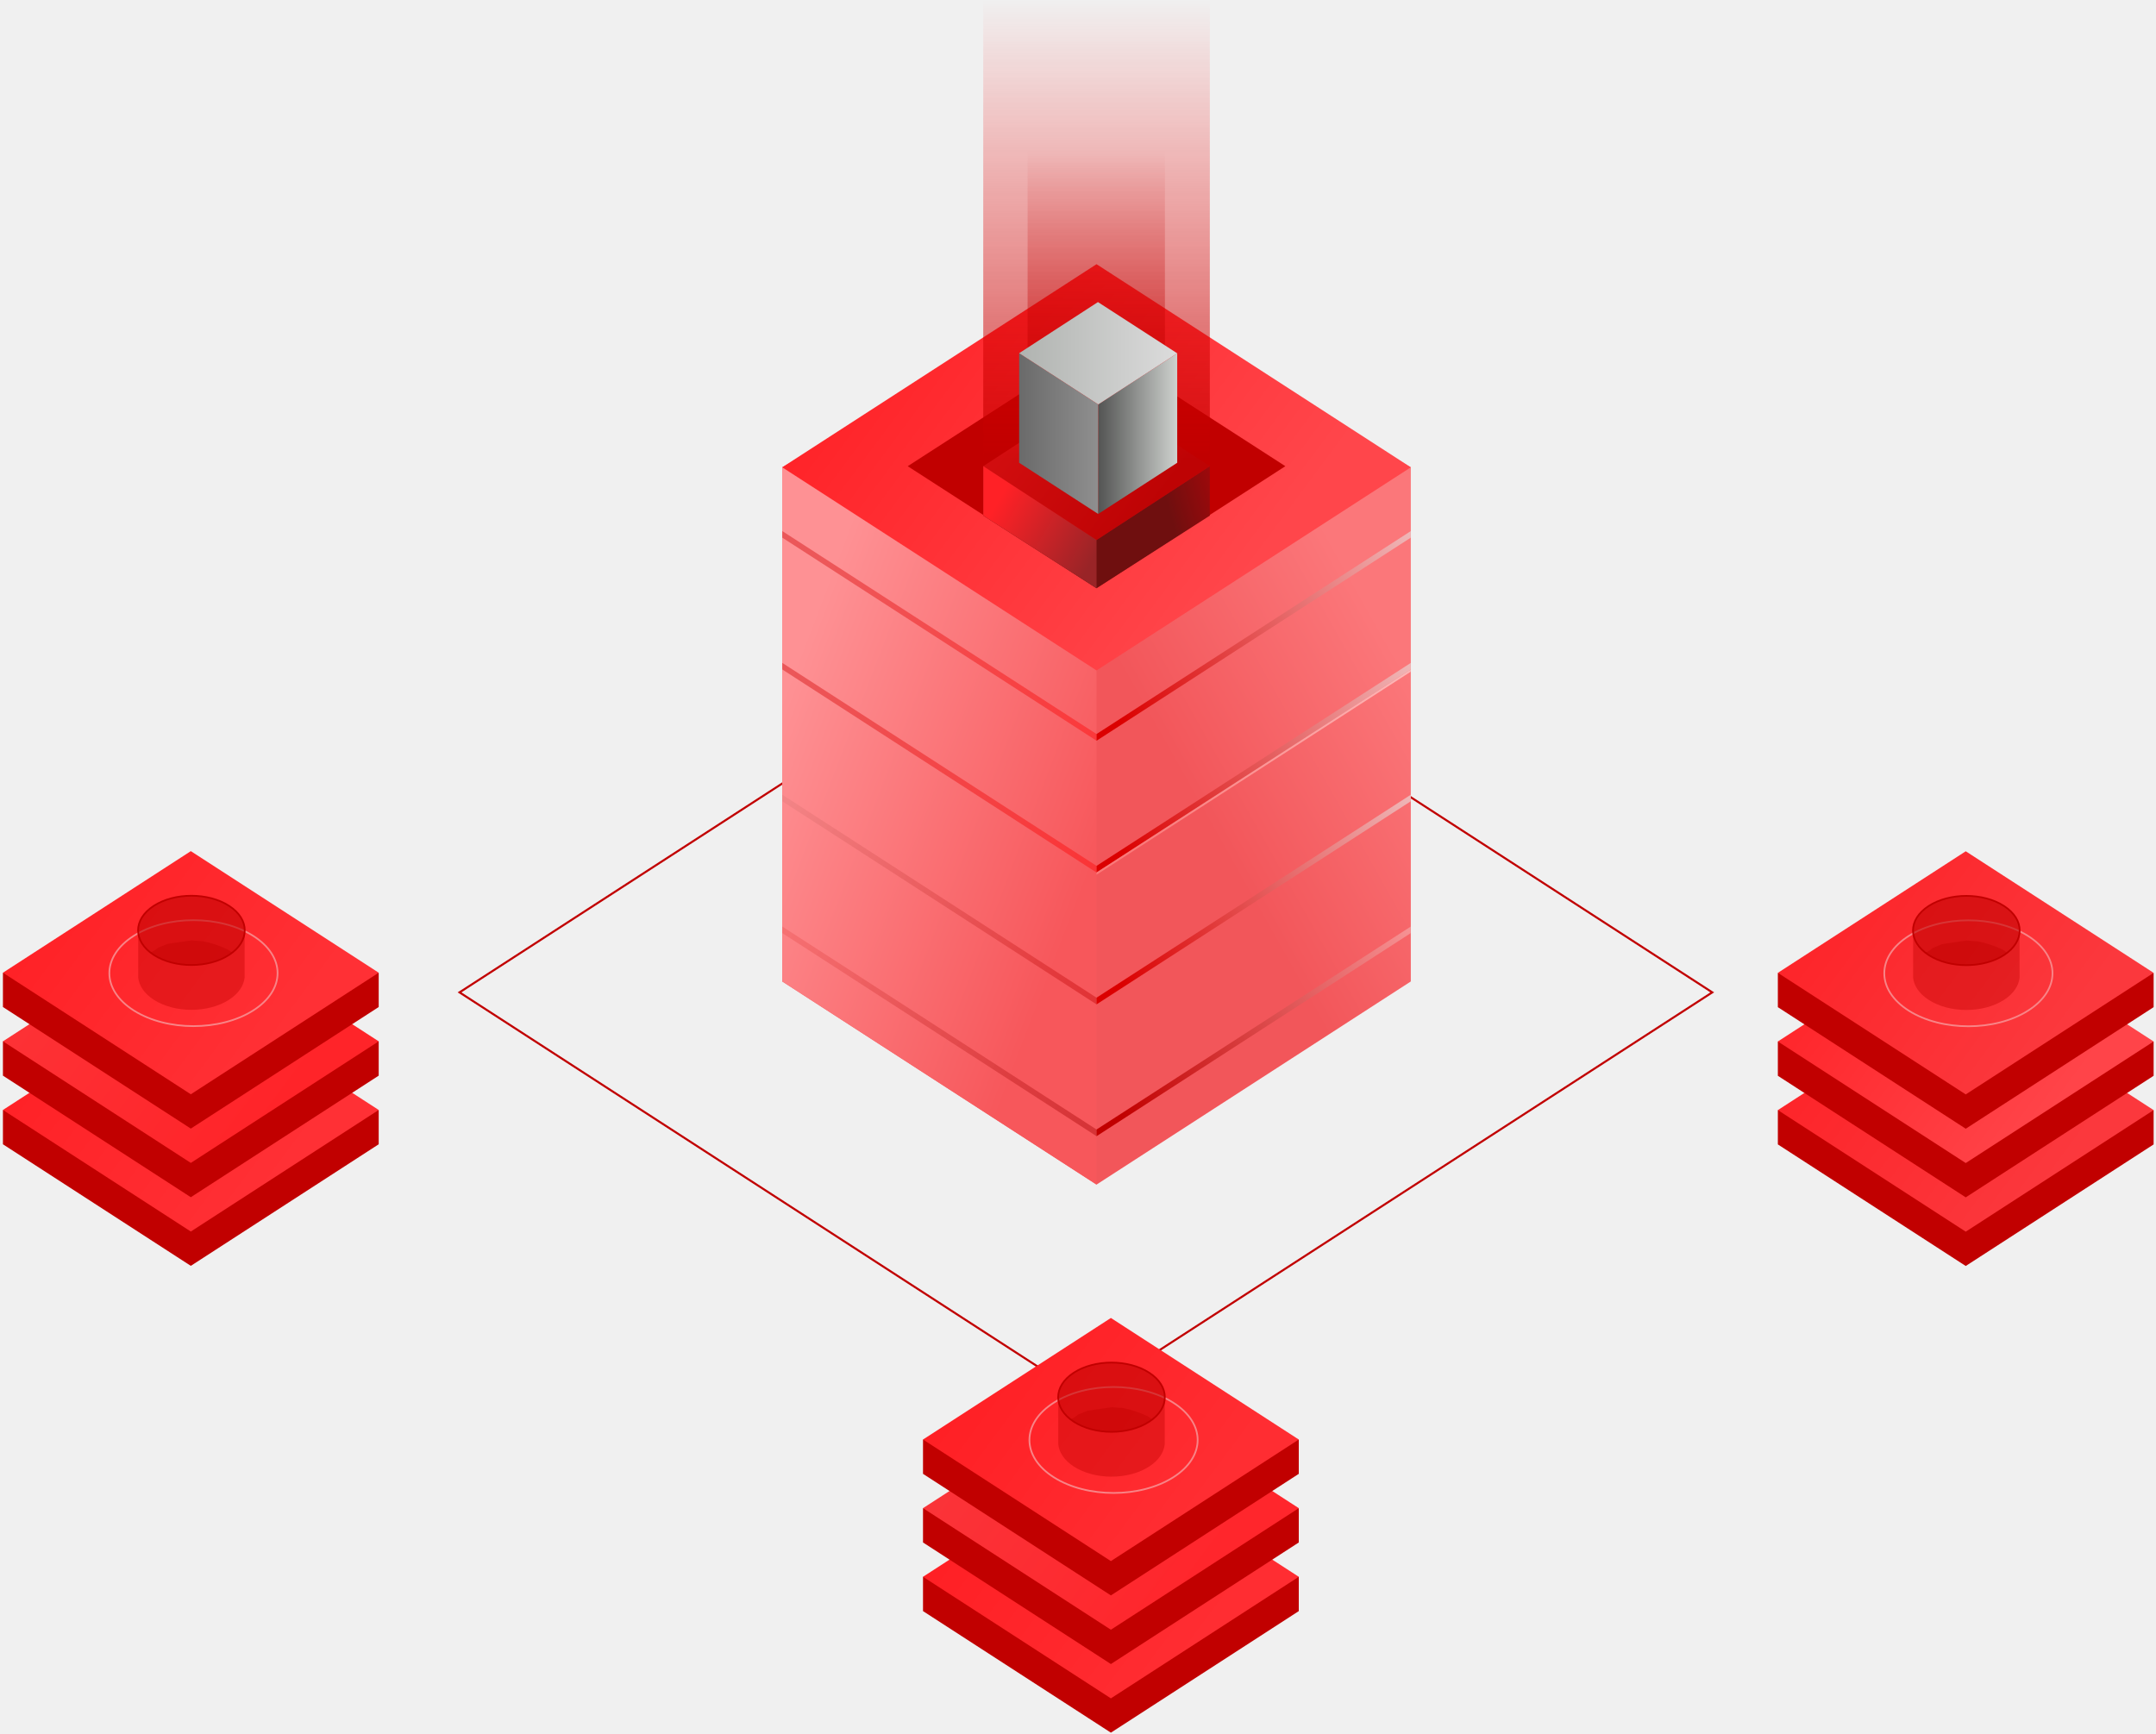
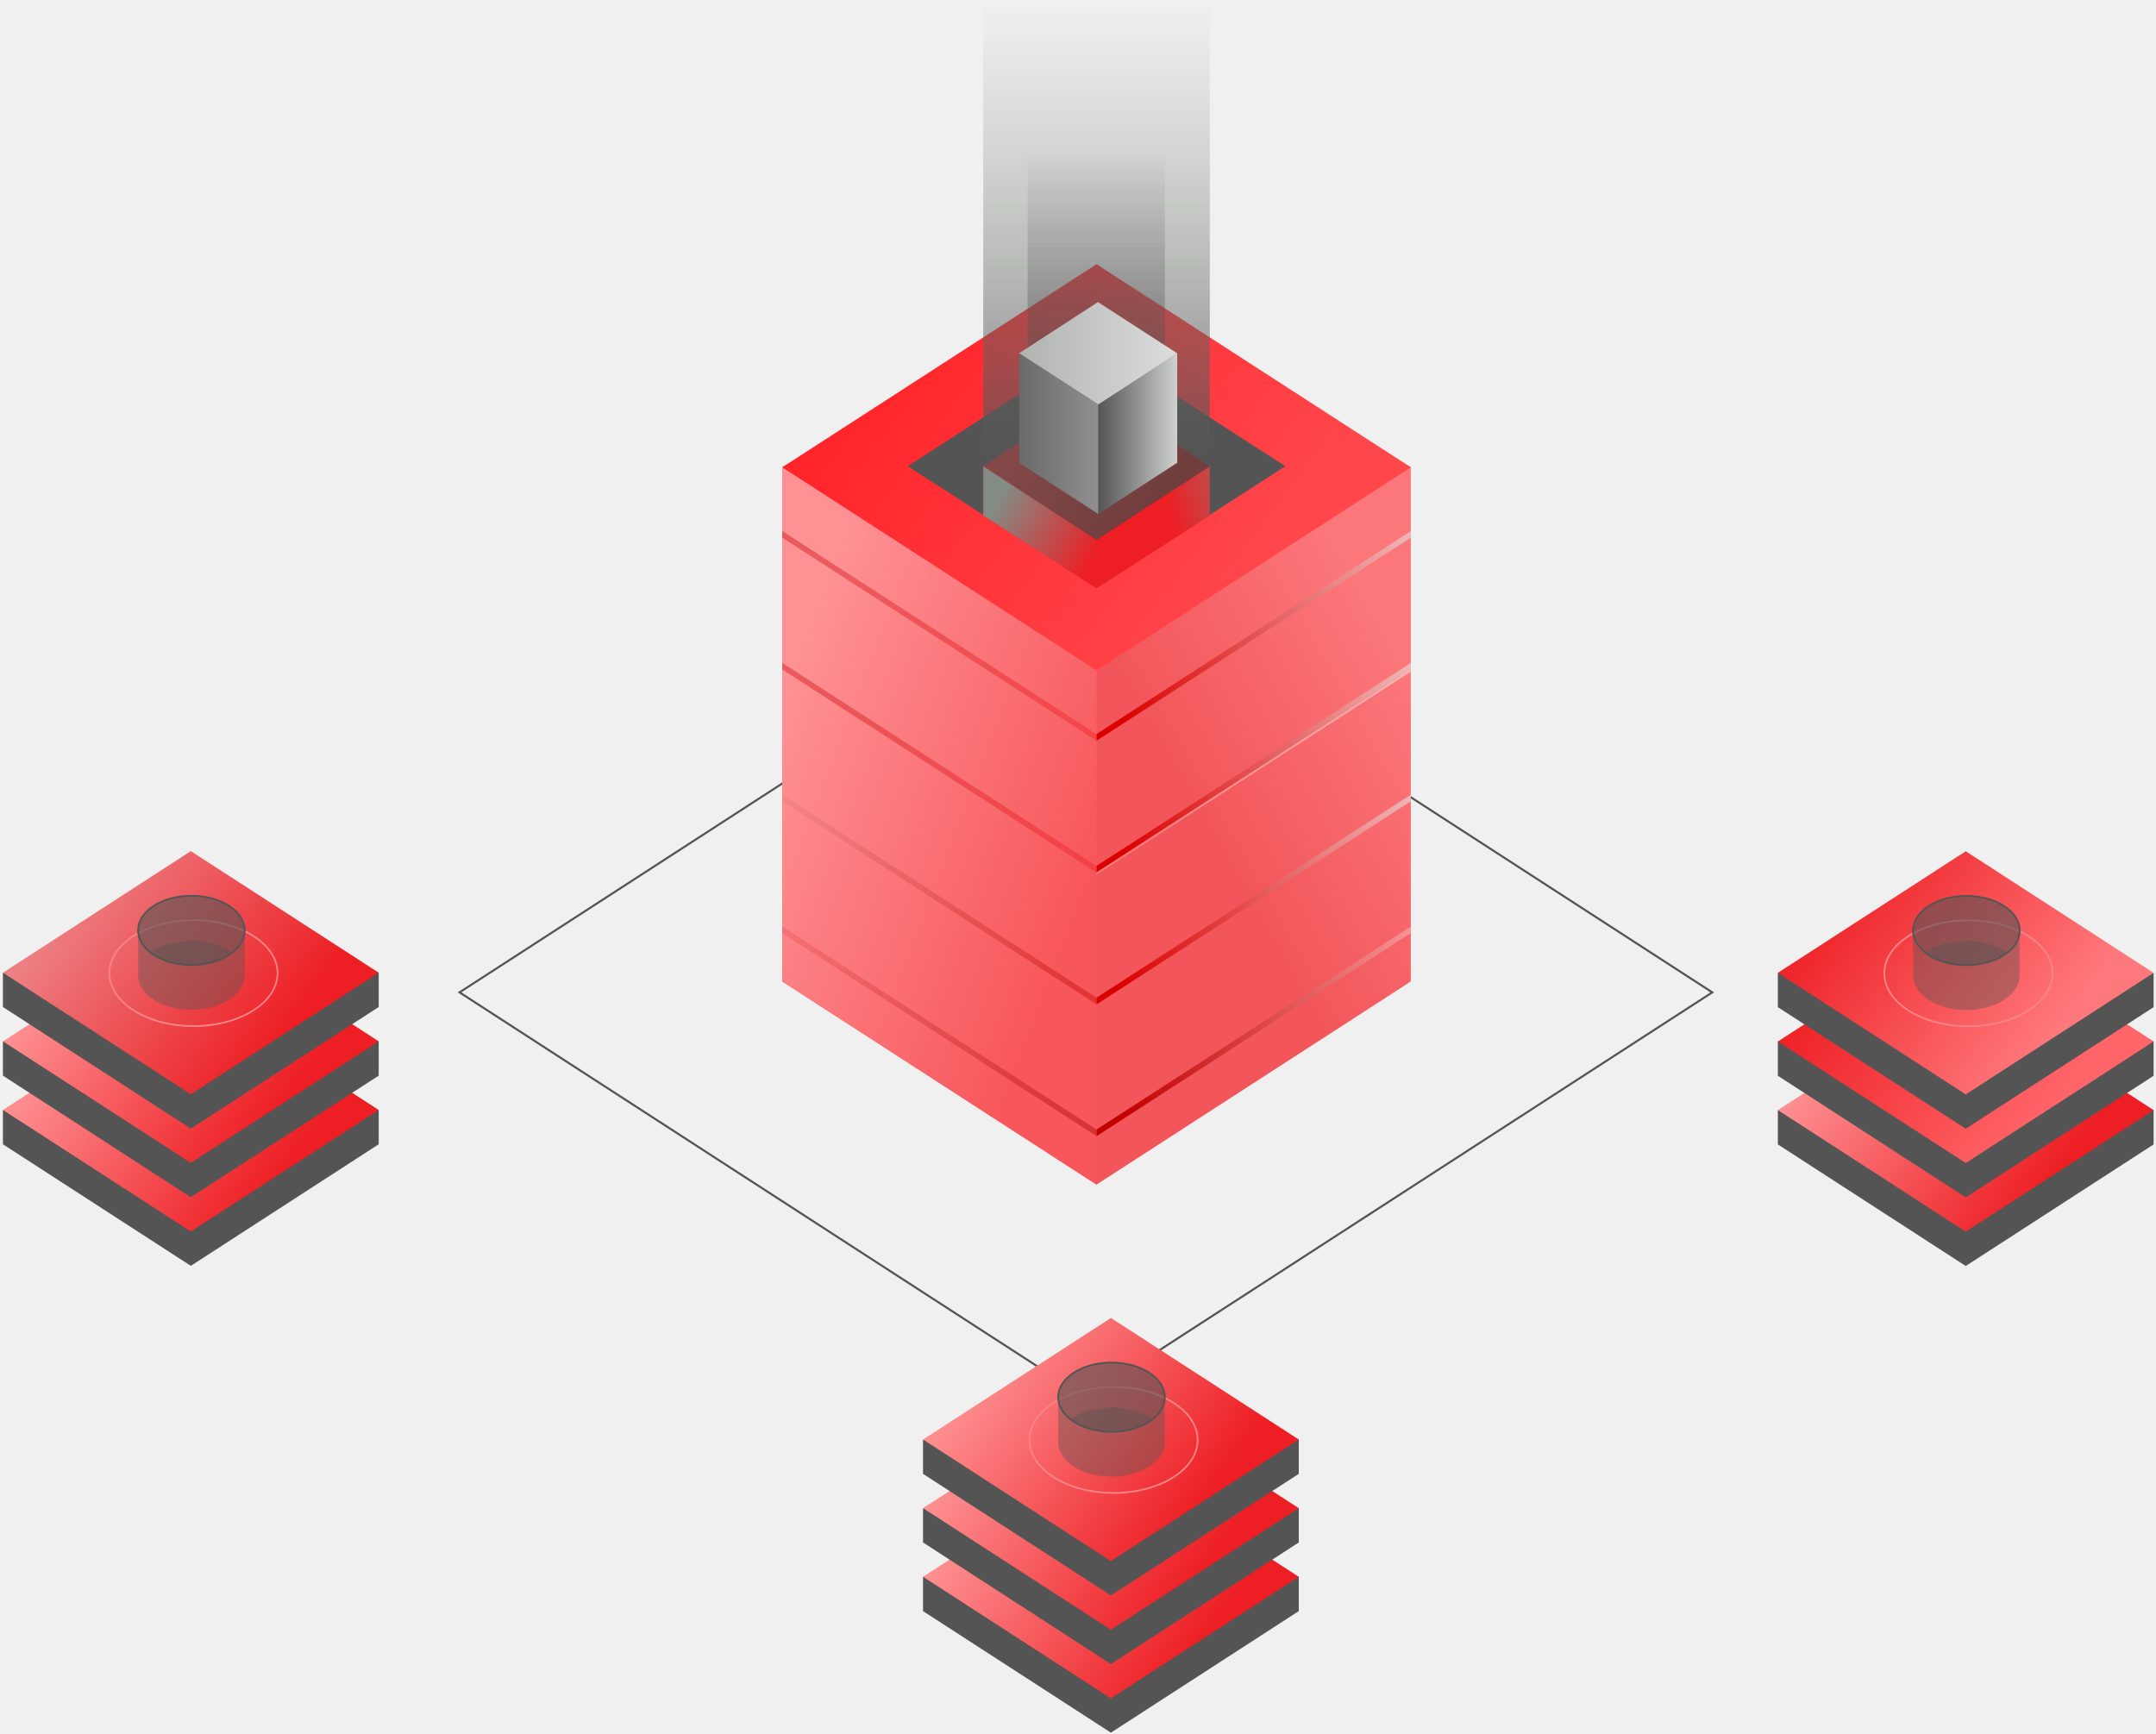
<svg xmlns="http://www.w3.org/2000/svg" width="628" height="505" viewBox="0 0 628 505" fill="none">
  <g clip-path="url(#clip0_28_708)">
-     <path fill-rule="evenodd" clip-rule="evenodd" d="M316.301 171L498.749 289.104L316.301 407.208L133.854 289.104L316.301 171Z" stroke="#C10000" stroke-width="0.6" />
+     <path fill-rule="evenodd" clip-rule="evenodd" d="M316.301 171L498.749 289.104L316.301 407.208L133.854 289.104L316.301 171Z" stroke="#535453" stroke-width="0.6" />
    <path fill-rule="evenodd" clip-rule="evenodd" d="M227.854 285.926V136.149L319.398 83.366L410.943 136.149V285.926L319.398 345.102L227.854 285.926Z" fill="url(#paint0_linear_28_708)" />
    <path fill-rule="evenodd" clip-rule="evenodd" d="M227.854 285.926V136.149L319.398 83.366V345.102L227.854 285.926Z" fill="url(#paint1_linear_28_708)" />
    <path fill-rule="evenodd" clip-rule="evenodd" d="M227.854 136.14L319.398 76.965L410.943 136.14L319.398 195.316L227.854 136.14Z" fill="url(#paint2_linear_28_708)" />
-     <path fill-rule="evenodd" clip-rule="evenodd" d="M264.398 135.815L319.398 100.327L374.398 135.815L319.398 171.304L264.398 135.815Z" fill="#C10000" />
+     <path fill-rule="evenodd" clip-rule="evenodd" d="M264.398 135.815L319.398 100.327L374.398 135.815L319.398 171.304L264.398 135.815Z" fill="#535453" />
    <path fill-rule="evenodd" clip-rule="evenodd" d="M286.398 150.214V135.812L319.398 124.319L352.398 135.812V150.214L319.398 171.376L286.398 150.214Z" fill="url(#paint3_linear_28_708)" />
    <path fill-rule="evenodd" clip-rule="evenodd" d="M286.398 150.214V135.812L319.398 124.319V171.376L286.398 150.214Z" fill="url(#paint4_linear_28_708)" />
    <path fill-rule="evenodd" clip-rule="evenodd" d="M286.398 135.815L319.398 114.322L352.398 135.815L319.398 157.308L286.398 135.815Z" fill="url(#paint5_linear_28_708)" />
-     <path fill-rule="evenodd" clip-rule="evenodd" d="M299.398 136.315L319.398 123.319L339.398 136.315L319.398 149.311L299.398 136.315Z" fill="#C10000" />
+     <path fill-rule="evenodd" clip-rule="evenodd" d="M299.398 136.315L319.398 123.319L339.398 136.315L319.398 149.311L299.398 136.315Z" fill="#535453" />
    <path opacity="0.7" fill-rule="evenodd" clip-rule="evenodd" d="M286.398 135.815V0H352.398V135.815L319.398 157.308L286.398 135.815Z" fill="url(#paint6_linear_28_708)" />
    <path opacity="0.7" fill-rule="evenodd" clip-rule="evenodd" d="M299.321 136.245V43.779H339.317V136.245L319.319 149.367L299.321 136.245Z" fill="url(#paint7_linear_28_708)" />
    <path fill-rule="evenodd" clip-rule="evenodd" d="M227.854 156.622V154.711L319.398 213.847V215.797L227.854 156.622Z" fill="url(#paint8_linear_28_708)" fill-opacity="0.4" />
    <path fill-rule="evenodd" clip-rule="evenodd" d="M410.943 156.622V154.711L319.398 213.847V215.797L410.943 156.622Z" fill="url(#paint9_linear_28_708)" />
    <path fill-rule="evenodd" clip-rule="evenodd" d="M410.943 195.025V193.114L319.398 252.25V254.2L410.943 195.025Z" fill="url(#paint10_linear_28_708)" />
    <path fill-rule="evenodd" clip-rule="evenodd" d="M410.943 195.665V195.034L319.398 254.17V254.84L410.943 195.665Z" fill="url(#paint11_linear_28_708)" />
    <path fill-rule="evenodd" clip-rule="evenodd" d="M410.943 233.428V231.517L319.398 290.652V292.603L410.943 233.428Z" fill="url(#paint12_linear_28_708)" />
    <path fill-rule="evenodd" clip-rule="evenodd" d="M410.943 271.831V269.92L319.398 329.056V331.006L410.943 271.831Z" fill="url(#paint13_linear_28_708)" />
    <path fill-rule="evenodd" clip-rule="evenodd" d="M227.854 195.025V193.114L319.398 252.25V254.2L227.854 195.025Z" fill="url(#paint14_linear_28_708)" fill-opacity="0.4" />
    <path fill-rule="evenodd" clip-rule="evenodd" d="M227.854 233.428V231.517L319.398 290.652V292.603L227.854 233.428Z" fill="url(#paint15_linear_28_708)" fill-opacity="0.4" />
    <path fill-rule="evenodd" clip-rule="evenodd" d="M227.854 271.831V269.92L319.398 329.056V331.006L227.854 271.831Z" fill="url(#paint16_linear_28_708)" fill-opacity="0.4" />
-     <path fill-rule="evenodd" clip-rule="evenodd" d="M0.854 333.359V323.378H110.309V333.359L55.581 368.776L0.854 333.359Z" fill="#C10000" />
+     <path fill-rule="evenodd" clip-rule="evenodd" d="M0.854 333.359V323.378H110.309V333.359L55.581 368.776L0.854 333.359Z" fill="#535453" />
    <path fill-rule="evenodd" clip-rule="evenodd" d="M0.854 323.362L55.581 287.945L110.309 323.362L55.581 358.779L0.854 323.362Z" fill="url(#paint17_linear_28_708)" />
-     <path fill-rule="evenodd" clip-rule="evenodd" d="M0.854 313.365V303.385H110.309V313.365L55.581 348.782L0.854 313.365Z" fill="#C10000" />
+     <path fill-rule="evenodd" clip-rule="evenodd" d="M0.854 313.365V303.385H110.309V313.365L55.581 348.782L0.854 313.365Z" fill="#535453" />
    <path fill-rule="evenodd" clip-rule="evenodd" d="M0.854 303.369L55.581 267.951L110.309 303.369L55.581 338.786L0.854 303.369Z" fill="url(#paint18_linear_28_708)" />
-     <path fill-rule="evenodd" clip-rule="evenodd" d="M0.854 293.372V283.391H110.309V293.372L55.581 328.789L0.854 293.372Z" fill="#C10000" />
+     <path fill-rule="evenodd" clip-rule="evenodd" d="M0.854 293.372V283.391H110.309V293.372L55.581 328.789L0.854 293.372Z" fill="#535453" />
    <path fill-rule="evenodd" clip-rule="evenodd" d="M0.854 283.375L55.581 247.958L110.309 283.375L55.581 318.792L0.854 283.375Z" fill="url(#paint19_linear_28_708)" />
    <path fill-rule="evenodd" clip-rule="evenodd" d="M39.029 294.422C48.597 300.448 64.11 300.448 73.678 294.422C83.246 288.395 83.246 278.623 73.678 272.597C64.11 266.57 48.597 266.57 39.029 272.597C29.462 278.623 29.462 288.395 39.029 294.422Z" stroke="#F88487" stroke-width="0.5" />
-     <path opacity="0.4" fill-rule="evenodd" clip-rule="evenodd" d="M40.255 270.988C40.255 278.262 40.255 282.864 40.255 284.792C40.502 287.14 42.006 289.443 44.77 291.238C50.837 295.178 60.675 295.178 66.742 291.238C69.523 289.431 71.03 287.11 71.261 284.747C71.261 282.884 71.261 278.297 71.261 270.988C71.086 272.742 70.605 274.22 69.819 275.422C69.558 275.821 68.831 276.516 67.637 277.507C66.888 277.008 66.429 276.696 66.258 276.572C63.763 275.428 61.387 274.642 59.13 274.214L55.758 273.959L48.799 274.985L46.018 276.114C44.929 277.043 44.156 277.459 43.699 277.362C43.241 277.266 42.261 276.131 40.757 273.959L40.255 270.988Z" fill="#C10000" />
-     <path opacity="0.6" fill-rule="evenodd" clip-rule="evenodd" d="M44.77 278.179C50.837 282.12 60.675 282.12 66.742 278.179C72.809 274.239 72.809 267.85 66.742 263.909C60.675 259.969 50.837 259.969 44.77 263.909C38.703 267.85 38.703 274.239 44.77 278.179Z" fill="#C10000" />
-     <path fill-rule="evenodd" clip-rule="evenodd" d="M44.77 278.179C50.837 282.12 60.675 282.12 66.742 278.179C72.809 274.239 72.809 267.85 66.742 263.909C60.675 259.969 50.837 259.969 44.77 263.909C38.703 267.85 38.703 274.239 44.77 278.179Z" stroke="#C10000" stroke-width="0.5" />
-     <path fill-rule="evenodd" clip-rule="evenodd" d="M268.854 469.358V459.377H378.309V469.358L323.581 504.775L268.854 469.358Z" fill="#C10000" />
+     <path opacity="0.4" fill-rule="evenodd" clip-rule="evenodd" d="M40.255 270.988C40.255 278.262 40.255 282.864 40.255 284.792C40.502 287.14 42.006 289.443 44.77 291.238C50.837 295.178 60.675 295.178 66.742 291.238C69.523 289.431 71.03 287.11 71.261 284.747C71.261 282.884 71.261 278.297 71.261 270.988C71.086 272.742 70.605 274.22 69.819 275.422C69.558 275.821 68.831 276.516 67.637 277.507C66.888 277.008 66.429 276.696 66.258 276.572C63.763 275.428 61.387 274.642 59.13 274.214L55.758 273.959L48.799 274.985L46.018 276.114C44.929 277.043 44.156 277.459 43.699 277.362C43.241 277.266 42.261 276.131 40.757 273.959L40.255 270.988Z" fill="#535453" />
+     <path opacity="0.6" fill-rule="evenodd" clip-rule="evenodd" d="M44.77 278.179C50.837 282.12 60.675 282.12 66.742 278.179C72.809 274.239 72.809 267.85 66.742 263.909C60.675 259.969 50.837 259.969 44.77 263.909C38.703 267.85 38.703 274.239 44.77 278.179Z" fill="#535453" />
+     <path fill-rule="evenodd" clip-rule="evenodd" d="M44.77 278.179C50.837 282.12 60.675 282.12 66.742 278.179C72.809 274.239 72.809 267.85 66.742 263.909C60.675 259.969 50.837 259.969 44.77 263.909C38.703 267.85 38.703 274.239 44.77 278.179Z" stroke="#535453" stroke-width="0.5" />
+     <path fill-rule="evenodd" clip-rule="evenodd" d="M268.854 469.358V459.377H378.309V469.358L323.581 504.775L268.854 469.358Z" fill="#535453" />
    <path fill-rule="evenodd" clip-rule="evenodd" d="M268.854 459.361L323.581 423.944L378.309 459.361L323.581 494.778L268.854 459.361Z" fill="url(#paint20_linear_28_708)" />
-     <path fill-rule="evenodd" clip-rule="evenodd" d="M268.854 449.364V439.384H378.309V449.364L323.581 484.781L268.854 449.364Z" fill="#C10000" />
+     <path fill-rule="evenodd" clip-rule="evenodd" d="M268.854 449.364V439.384H378.309V449.364L323.581 484.781L268.854 449.364Z" fill="#535453" />
    <path fill-rule="evenodd" clip-rule="evenodd" d="M268.854 439.368L323.581 403.95L378.309 439.368L323.581 474.785L268.854 439.368Z" fill="url(#paint21_linear_28_708)" />
-     <path fill-rule="evenodd" clip-rule="evenodd" d="M268.854 429.371V419.39H378.309V429.371L323.581 464.788L268.854 429.371Z" fill="#C10000" />
+     <path fill-rule="evenodd" clip-rule="evenodd" d="M268.854 429.371V419.39H378.309V429.371L323.581 464.788L268.854 429.371Z" fill="#535453" />
    <path fill-rule="evenodd" clip-rule="evenodd" d="M268.854 419.374L323.581 383.957L378.309 419.374L323.581 454.791L268.854 419.374Z" fill="url(#paint22_linear_28_708)" />
    <path fill-rule="evenodd" clip-rule="evenodd" d="M307.029 430.421C316.597 436.447 332.11 436.447 341.678 430.421C351.245 424.394 351.245 414.623 341.678 408.596C332.11 402.569 316.597 402.569 307.029 408.596C297.462 414.623 297.462 424.394 307.029 430.421Z" stroke="#F88487" stroke-width="0.5" />
-     <path opacity="0.4" fill-rule="evenodd" clip-rule="evenodd" d="M308.255 406.987C308.255 414.261 308.255 418.863 308.255 420.791C308.502 423.139 310.006 425.442 312.77 427.237C318.837 431.177 328.675 431.177 334.742 427.237C337.523 425.43 339.03 423.109 339.261 420.746C339.261 418.883 339.261 414.296 339.261 406.987C339.086 408.741 338.605 410.219 337.819 411.421C337.558 411.82 336.831 412.515 335.637 413.506C334.889 413.007 334.429 412.695 334.258 412.571C331.763 411.427 329.387 410.641 327.13 410.213L323.758 409.958L316.799 410.984L314.018 412.113C312.929 413.042 312.156 413.458 311.699 413.361C311.241 413.265 310.261 412.13 308.757 409.958L308.255 406.987Z" fill="#C10000" />
-     <path opacity="0.6" fill-rule="evenodd" clip-rule="evenodd" d="M312.77 414.178C318.837 418.119 328.675 418.119 334.742 414.178C340.809 410.238 340.809 403.849 334.742 399.908C328.675 395.968 318.837 395.968 312.77 399.908C306.703 403.849 306.703 410.238 312.77 414.178Z" fill="#C10000" />
-     <path fill-rule="evenodd" clip-rule="evenodd" d="M312.77 414.178C318.837 418.119 328.675 418.119 334.742 414.178C340.809 410.238 340.809 403.849 334.742 399.908C328.675 395.968 318.837 395.968 312.77 399.908C306.703 403.849 306.703 410.238 312.77 414.178Z" stroke="#C10000" stroke-width="0.5" />
-     <path fill-rule="evenodd" clip-rule="evenodd" d="M517.854 333.4V323.419H627.309V333.4L572.581 368.817L517.854 333.4Z" fill="#C10000" />
+     <path opacity="0.4" fill-rule="evenodd" clip-rule="evenodd" d="M308.255 406.987C308.255 414.261 308.255 418.863 308.255 420.791C308.502 423.139 310.006 425.442 312.77 427.237C318.837 431.177 328.675 431.177 334.742 427.237C337.523 425.43 339.03 423.109 339.261 420.746C339.261 418.883 339.261 414.296 339.261 406.987C339.086 408.741 338.605 410.219 337.819 411.421C337.558 411.82 336.831 412.515 335.637 413.506C334.889 413.007 334.429 412.695 334.258 412.571C331.763 411.427 329.387 410.641 327.13 410.213L323.758 409.958L316.799 410.984L314.018 412.113C312.929 413.042 312.156 413.458 311.699 413.361C311.241 413.265 310.261 412.13 308.757 409.958L308.255 406.987Z" fill="#535453" />
+     <path opacity="0.6" fill-rule="evenodd" clip-rule="evenodd" d="M312.77 414.178C318.837 418.119 328.675 418.119 334.742 414.178C340.809 410.238 340.809 403.849 334.742 399.908C328.675 395.968 318.837 395.968 312.77 399.908C306.703 403.849 306.703 410.238 312.77 414.178Z" fill="#535453" />
+     <path fill-rule="evenodd" clip-rule="evenodd" d="M312.77 414.178C318.837 418.119 328.675 418.119 334.742 414.178C340.809 410.238 340.809 403.849 334.742 399.908C328.675 395.968 318.837 395.968 312.77 399.908C306.703 403.849 306.703 410.238 312.77 414.178Z" stroke="#535453" stroke-width="0.5" />
+     <path fill-rule="evenodd" clip-rule="evenodd" d="M517.854 333.4V323.419H627.309V333.4L572.581 368.817L517.854 333.4Z" fill="#535453" />
    <path fill-rule="evenodd" clip-rule="evenodd" d="M517.854 323.403L572.581 287.986L627.309 323.403L572.581 358.82L517.854 323.403Z" fill="url(#paint23_linear_28_708)" />
-     <path fill-rule="evenodd" clip-rule="evenodd" d="M517.854 313.406V303.426H627.309V313.406L572.581 348.823L517.854 313.406Z" fill="#C10000" />
+     <path fill-rule="evenodd" clip-rule="evenodd" d="M517.854 313.406V303.426H627.309V313.406L572.581 348.823L517.854 313.406Z" fill="#535453" />
    <path fill-rule="evenodd" clip-rule="evenodd" d="M517.854 303.41L572.581 267.992L627.309 303.41L572.581 338.827L517.854 303.41Z" fill="url(#paint24_linear_28_708)" />
-     <path fill-rule="evenodd" clip-rule="evenodd" d="M517.854 293.413V283.432H627.309V293.413L572.581 328.83L517.854 293.413Z" fill="#C10000" />
+     <path fill-rule="evenodd" clip-rule="evenodd" d="M517.854 293.413V283.432H627.309V293.413L572.581 328.83L517.854 293.413Z" fill="#535453" />
    <path fill-rule="evenodd" clip-rule="evenodd" d="M517.854 283.416L572.581 247.999L627.309 283.416L572.581 318.833L517.854 283.416Z" fill="url(#paint25_linear_28_708)" />
    <path fill-rule="evenodd" clip-rule="evenodd" d="M556.029 294.463C565.597 300.489 581.11 300.489 590.678 294.463C600.245 288.436 600.245 278.665 590.678 272.638C581.11 266.611 565.597 266.611 556.029 272.638C546.462 278.665 546.462 288.436 556.029 294.463Z" stroke="#F88487" stroke-width="0.5" />
-     <path opacity="0.4" fill-rule="evenodd" clip-rule="evenodd" d="M557.255 271.029C557.255 278.303 557.255 282.905 557.255 284.833C557.502 287.181 559.006 289.484 561.77 291.279C567.837 295.219 577.675 295.219 583.742 291.279C586.523 289.472 588.03 287.151 588.261 284.788C588.261 282.925 588.261 278.338 588.261 271.029C588.086 272.783 587.605 274.261 586.819 275.463C586.558 275.862 585.831 276.557 584.637 277.548C583.889 277.049 583.429 276.737 583.258 276.613C580.763 275.469 578.387 274.683 576.13 274.255L572.758 274L565.799 275.026L563.018 276.155C561.929 277.084 561.156 277.5 560.699 277.403C560.241 277.307 559.261 276.172 557.757 274L557.255 271.029Z" fill="#C10000" />
-     <path opacity="0.6" fill-rule="evenodd" clip-rule="evenodd" d="M561.77 278.22C567.837 282.161 577.675 282.161 583.742 278.22C589.809 274.28 589.809 267.891 583.742 263.95C577.675 260.01 567.837 260.01 561.77 263.95C555.703 267.891 555.703 274.28 561.77 278.22Z" fill="#C10000" />
-     <path fill-rule="evenodd" clip-rule="evenodd" d="M561.77 278.22C567.837 282.161 577.675 282.161 583.742 278.22C589.809 274.28 589.809 267.891 583.742 263.95C577.675 260.01 567.837 260.01 561.77 263.95C555.703 267.891 555.703 274.28 561.77 278.22Z" stroke="#C10000" stroke-width="0.5" />
+     <path opacity="0.4" fill-rule="evenodd" clip-rule="evenodd" d="M557.255 271.029C557.255 278.303 557.255 282.905 557.255 284.833C557.502 287.181 559.006 289.484 561.77 291.279C567.837 295.219 577.675 295.219 583.742 291.279C586.523 289.472 588.03 287.151 588.261 284.788C588.261 282.925 588.261 278.338 588.261 271.029C588.086 272.783 587.605 274.261 586.819 275.463C586.558 275.862 585.831 276.557 584.637 277.548C583.889 277.049 583.429 276.737 583.258 276.613C580.763 275.469 578.387 274.683 576.13 274.255L572.758 274L565.799 275.026L563.018 276.155C561.929 277.084 561.156 277.5 560.699 277.403C560.241 277.307 559.261 276.172 557.757 274L557.255 271.029Z" fill="#535453" />
+     <path opacity="0.6" fill-rule="evenodd" clip-rule="evenodd" d="M561.77 278.22C567.837 282.161 577.675 282.161 583.742 278.22C589.809 274.28 589.809 267.891 583.742 263.95C577.675 260.01 567.837 260.01 561.77 263.95C555.703 267.891 555.703 274.28 561.77 278.22Z" fill="#535453" />
+     <path fill-rule="evenodd" clip-rule="evenodd" d="M561.77 278.22C567.837 282.161 577.675 282.161 583.742 278.22C589.809 274.28 589.809 267.891 583.742 263.95C577.675 260.01 567.837 260.01 561.77 263.95C555.703 267.891 555.703 274.28 561.77 278.22Z" stroke="#535453" stroke-width="0.5" />
    <path d="M342.9 134.817L319.872 149.73L319.9 117.825L342.9 102.934V134.817Z" fill="url(#paint26_linear_28_708)" />
    <path d="M296.854 134.817L319.872 149.73L319.9 117.825L296.863 102.892L296.854 134.817Z" fill="url(#paint27_linear_28_708)" />
    <path d="M319.904 117.825L296.867 102.892L319.811 88L342.904 102.934L319.904 117.825Z" fill="url(#paint28_linear_28_708)" />
  </g>
  <defs>
    <linearGradient id="paint0_linear_28_708" x1="348.466" y1="234.074" x2="411.268" y2="198.719" gradientUnits="userSpaceOnUse">
      <stop stop-color="#F2565A" />
      <stop offset="1" stop-color="#FB777A" />
    </linearGradient>
    <linearGradient id="paint1_linear_28_708" x1="297.854" y1="305.999" x2="202.578" y2="269.618" gradientUnits="userSpaceOnUse">
      <stop stop-color="#F7575B" />
      <stop offset="1" stop-color="#FE9194" />
    </linearGradient>
    <linearGradient id="paint2_linear_28_708" x1="373.871" y1="153.481" x2="266.268" y2="73.622" gradientUnits="userSpaceOnUse">
      <stop stop-color="#FF464B" />
      <stop offset="1" stop-color="#FF2227" />
    </linearGradient>
    <linearGradient id="paint3_linear_28_708" x1="340.812" y1="149.661" x2="376.462" y2="139.651" gradientUnits="userSpaceOnUse">
-       <stop stop-color="#6F0F0F" />
-       <stop offset="1" stop-color="#E40006" />
+       <stop stop-color="#ED1F24" />
+       <stop offset="1" stop-color="#848B84" />
    </linearGradient>
    <linearGradient id="paint4_linear_28_708" x1="314.547" y1="169.595" x2="286.451" y2="153.504" gradientUnits="userSpaceOnUse">
-       <stop stop-color="#992427" />
-       <stop offset="1" stop-color="#FF2126" />
+       <stop stop-color="#ED1F24" />
+       <stop offset="1" stop-color="#848B84" />
    </linearGradient>
    <linearGradient id="paint5_linear_28_708" x1="339.034" y1="142.209" x2="300.233" y2="113.194" gradientUnits="userSpaceOnUse">
      <stop stop-color="#B90B0F" />
      <stop offset="1" stop-color="#FF3035" />
    </linearGradient>
    <linearGradient id="paint6_linear_28_708" x1="319.398" y1="133.723" x2="319.398" y2="0" gradientUnits="userSpaceOnUse">
-       <stop stop-color="#C10000" />
-       <stop offset="1" stop-color="#FF0000" stop-opacity="0" />
+       <stop stop-color="#535453" />
+       <stop offset="1" stop-color="#848B84" stop-opacity="0" />
    </linearGradient>
    <linearGradient id="paint7_linear_28_708" x1="319.319" y1="133.537" x2="319.319" y2="43.779" gradientUnits="userSpaceOnUse">
-       <stop stop-color="#C10000" />
-       <stop offset="1" stop-color="#C10000" stop-opacity="0" />
+       <stop stop-color="#535453" />
+       <stop offset="1" stop-color="#535453" stop-opacity="0" />
    </linearGradient>
    <linearGradient id="paint8_linear_28_708" x1="324.57" y1="200.47" x2="215.719" y2="128.408" gradientUnits="userSpaceOnUse">
-       <stop stop-color="#FF0000" />
+       <stop stop-color="#ED1F24" />
      <stop offset="1" stop-color="#C10000" />
+       <stop offset="1" stop-color="#535453" />
    </linearGradient>
    <linearGradient id="paint9_linear_28_708" x1="319.398" y1="198.854" x2="418.373" y2="135.845" gradientUnits="userSpaceOnUse">
      <stop stop-color="#DB0000" />
      <stop offset="1" stop-color="#F2D5D6" />
    </linearGradient>
    <linearGradient id="paint10_linear_28_708" x1="319.398" y1="237.257" x2="418.373" y2="174.248" gradientUnits="userSpaceOnUse">
      <stop stop-color="#DB0000" />
      <stop offset="1" stop-color="#F2D5D6" />
    </linearGradient>
    <linearGradient id="paint11_linear_28_708" x1="324.419" y1="237.7" x2="401.758" y2="186.618" gradientUnits="userSpaceOnUse">
      <stop stop-color="#FA7979" />
      <stop offset="1" stop-color="#FCB7B7" />
    </linearGradient>
    <linearGradient id="paint12_linear_28_708" x1="319.398" y1="275.66" x2="418.373" y2="212.651" gradientUnits="userSpaceOnUse">
      <stop stop-color="#DB0000" />
      <stop offset="1" stop-color="#F2D5D6" />
    </linearGradient>
    <linearGradient id="paint13_linear_28_708" x1="319.398" y1="314.063" x2="418.373" y2="251.054" gradientUnits="userSpaceOnUse">
      <stop stop-color="#C10000" />
      <stop offset="1" stop-color="#FFABAD" />
    </linearGradient>
    <linearGradient id="paint14_linear_28_708" x1="324.57" y1="238.873" x2="215.719" y2="166.811" gradientUnits="userSpaceOnUse">
-       <stop stop-color="#FF0000" />
+       <stop stop-color="#ED1F24" />
      <stop offset="1" stop-color="#C10000" />
+       <stop offset="1" stop-color="#535453" />
    </linearGradient>
    <linearGradient id="paint15_linear_28_708" x1="324.57" y1="277.275" x2="215.719" y2="205.214" gradientUnits="userSpaceOnUse">
      <stop stop-color="#C10000" />
      <stop offset="1" stop-color="#EB9A9A" />
    </linearGradient>
    <linearGradient id="paint16_linear_28_708" x1="324.57" y1="315.679" x2="215.719" y2="243.617" gradientUnits="userSpaceOnUse">
      <stop stop-color="#A40000" />
      <stop offset="1" stop-color="#FF6B6B" />
    </linearGradient>
    <linearGradient id="paint17_linear_28_708" x1="88.147" y1="333.764" x2="23.816" y2="285.966" gradientUnits="userSpaceOnUse">
-       <stop stop-color="#FF3035" />
-       <stop offset="1" stop-color="#FF2126" />
+       <stop stop-color="#ED1F24" />
+       <stop offset="1" stop-color="#FF9698" />
    </linearGradient>
    <linearGradient id="paint18_linear_28_708" x1="88.147" y1="313.771" x2="23.816" y2="265.972" gradientUnits="userSpaceOnUse">
-       <stop stop-color="#FF2429" />
-       <stop offset="1" stop-color="#FD3236" />
+       <stop stop-color="#ED1F24" />
+       <stop offset="1" stop-color="#FF9698" />
    </linearGradient>
    <linearGradient id="paint19_linear_28_708" x1="88.147" y1="293.777" x2="23.816" y2="245.979" gradientUnits="userSpaceOnUse">
-       <stop stop-color="#FF3035" />
-       <stop offset="1" stop-color="#FF2126" />
+       <stop stop-color="#ED1F24" />
+       <stop offset="1" stop-color="#ED888B" />
    </linearGradient>
    <linearGradient id="paint20_linear_28_708" x1="356.146" y1="469.763" x2="291.816" y2="421.965" gradientUnits="userSpaceOnUse">
-       <stop stop-color="#FF2D32" />
-       <stop offset="1" stop-color="#FF1F24" />
+       <stop stop-color="#ED1F24" />
+       <stop offset="1" stop-color="#FF9698" />
    </linearGradient>
    <linearGradient id="paint21_linear_28_708" x1="356.146" y1="449.77" x2="291.816" y2="401.971" gradientUnits="userSpaceOnUse">
-       <stop stop-color="#FF262C" />
-       <stop offset="1" stop-color="#FA3439" />
+       <stop stop-color="#ED1F24" />
+       <stop offset="1" stop-color="#FF9698" />
    </linearGradient>
    <linearGradient id="paint22_linear_28_708" x1="356.146" y1="429.776" x2="291.816" y2="381.978" gradientUnits="userSpaceOnUse">
-       <stop stop-color="#FF2D32" />
-       <stop offset="1" stop-color="#FF1F24" />
+       <stop stop-color="#ED1F24" />
+       <stop offset="1" stop-color="#FF9698" />
    </linearGradient>
    <linearGradient id="paint23_linear_28_708" x1="605.146" y1="333.805" x2="540.816" y2="286.007" gradientUnits="userSpaceOnUse">
-       <stop stop-color="#FB383D" />
-       <stop offset="1" stop-color="#FD2429" />
+       <stop stop-color="#ED1F24" />
+       <stop offset="1" stop-color="#FF9698" />
    </linearGradient>
    <linearGradient id="paint24_linear_28_708" x1="605.146" y1="313.812" x2="540.816" y2="266.013" gradientUnits="userSpaceOnUse">
-       <stop stop-color="#FF4449" />
-       <stop offset="1" stop-color="#FF252A" />
+       <stop stop-color="#FF6569" />
+       <stop offset="1" stop-color="#ED1F24" />
    </linearGradient>
    <linearGradient id="paint25_linear_28_708" x1="605.146" y1="293.818" x2="540.816" y2="246.02" gradientUnits="userSpaceOnUse">
-       <stop stop-color="#FB383D" />
-       <stop offset="1" stop-color="#FD2429" />
+       <stop stop-color="#FF797C" />
+       <stop offset="1" stop-color="#ED1F24" />
+       <stop offset="1" stop-color="#ED1F24" />
    </linearGradient>
    <linearGradient id="paint26_linear_28_708" x1="319.877" y1="126.332" x2="342.897" y2="126.332" gradientUnits="userSpaceOnUse">
      <stop stop-color="#535453" />
      <stop offset="1" stop-color="#CED1CE" />
    </linearGradient>
    <linearGradient id="paint27_linear_28_708" x1="296.856" y1="126.308" x2="319.902" y2="126.308" gradientUnits="userSpaceOnUse">
      <stop stop-color="#6A6A6A" />
      <stop offset="1" stop-color="#8F8F8F" />
    </linearGradient>
    <linearGradient id="paint28_linear_28_708" x1="296.865" y1="102.913" x2="342.9" y2="102.913" gradientUnits="userSpaceOnUse">
      <stop stop-color="#B0B3B0" />
      <stop offset="1" stop-color="#DCDCDC" />
    </linearGradient>
    <clipPath id="clip0_28_708">
      <rect width="628" height="505" fill="white" />
    </clipPath>
  </defs>
</svg>
